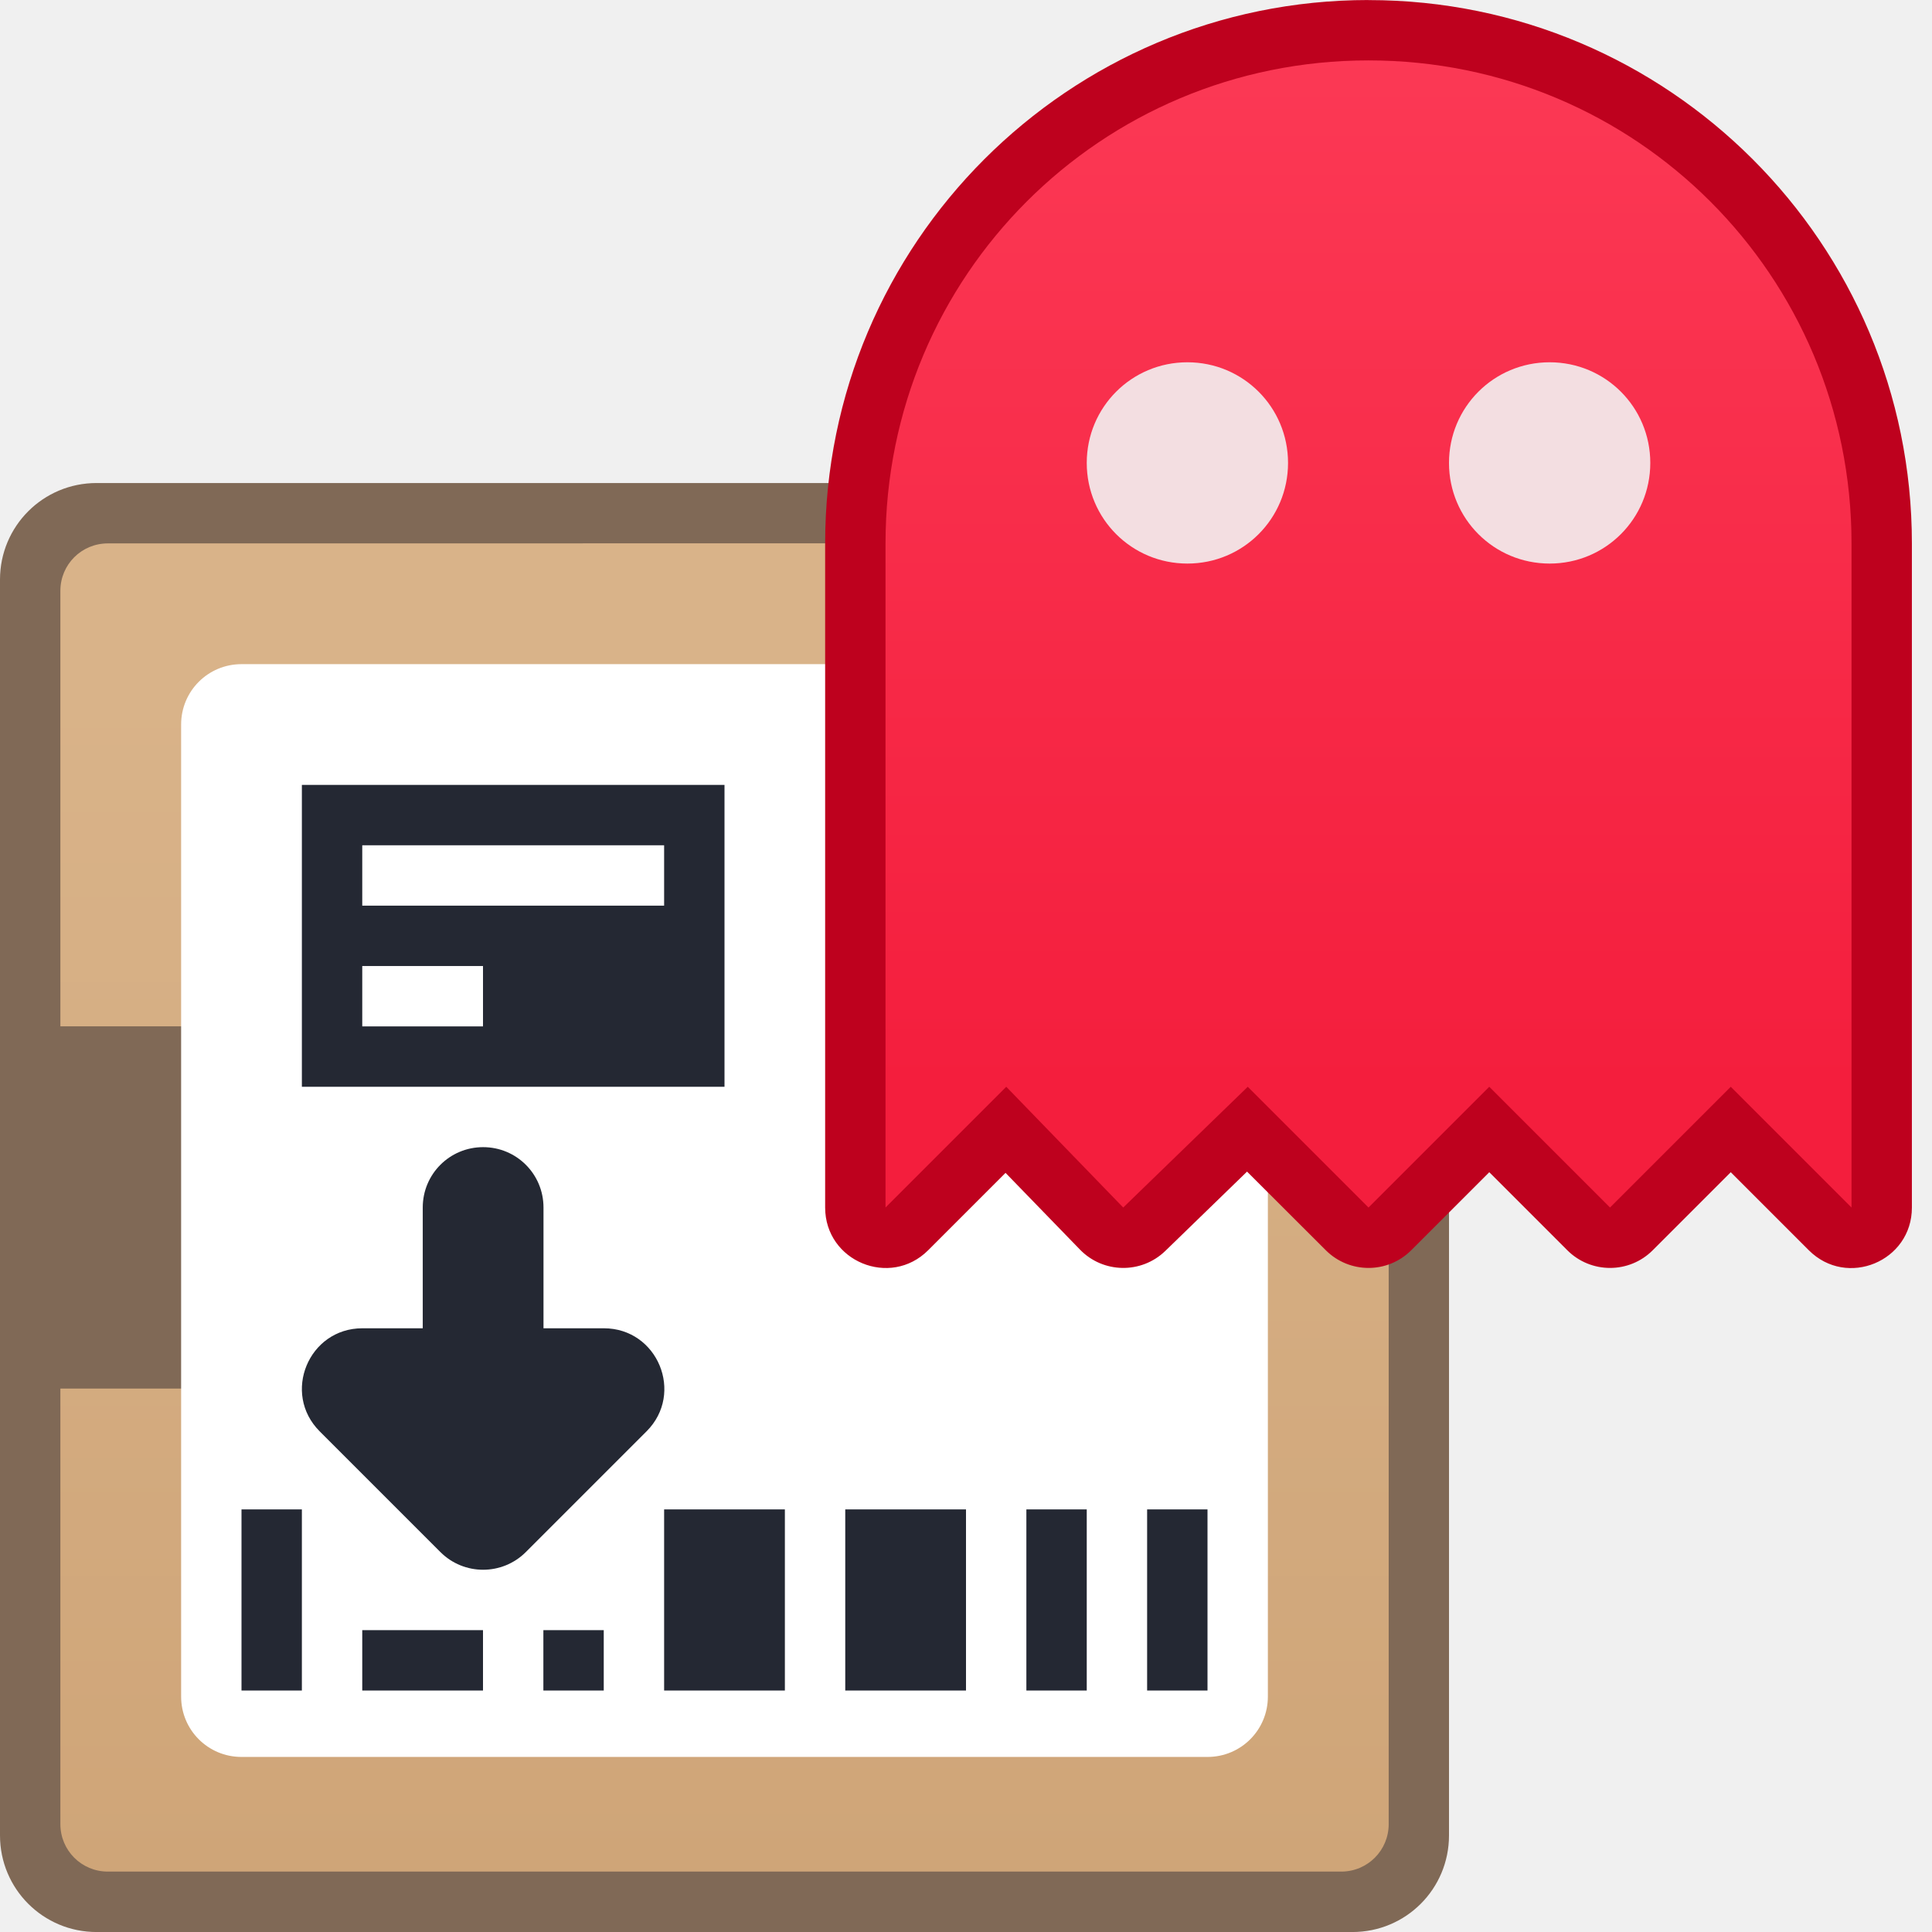
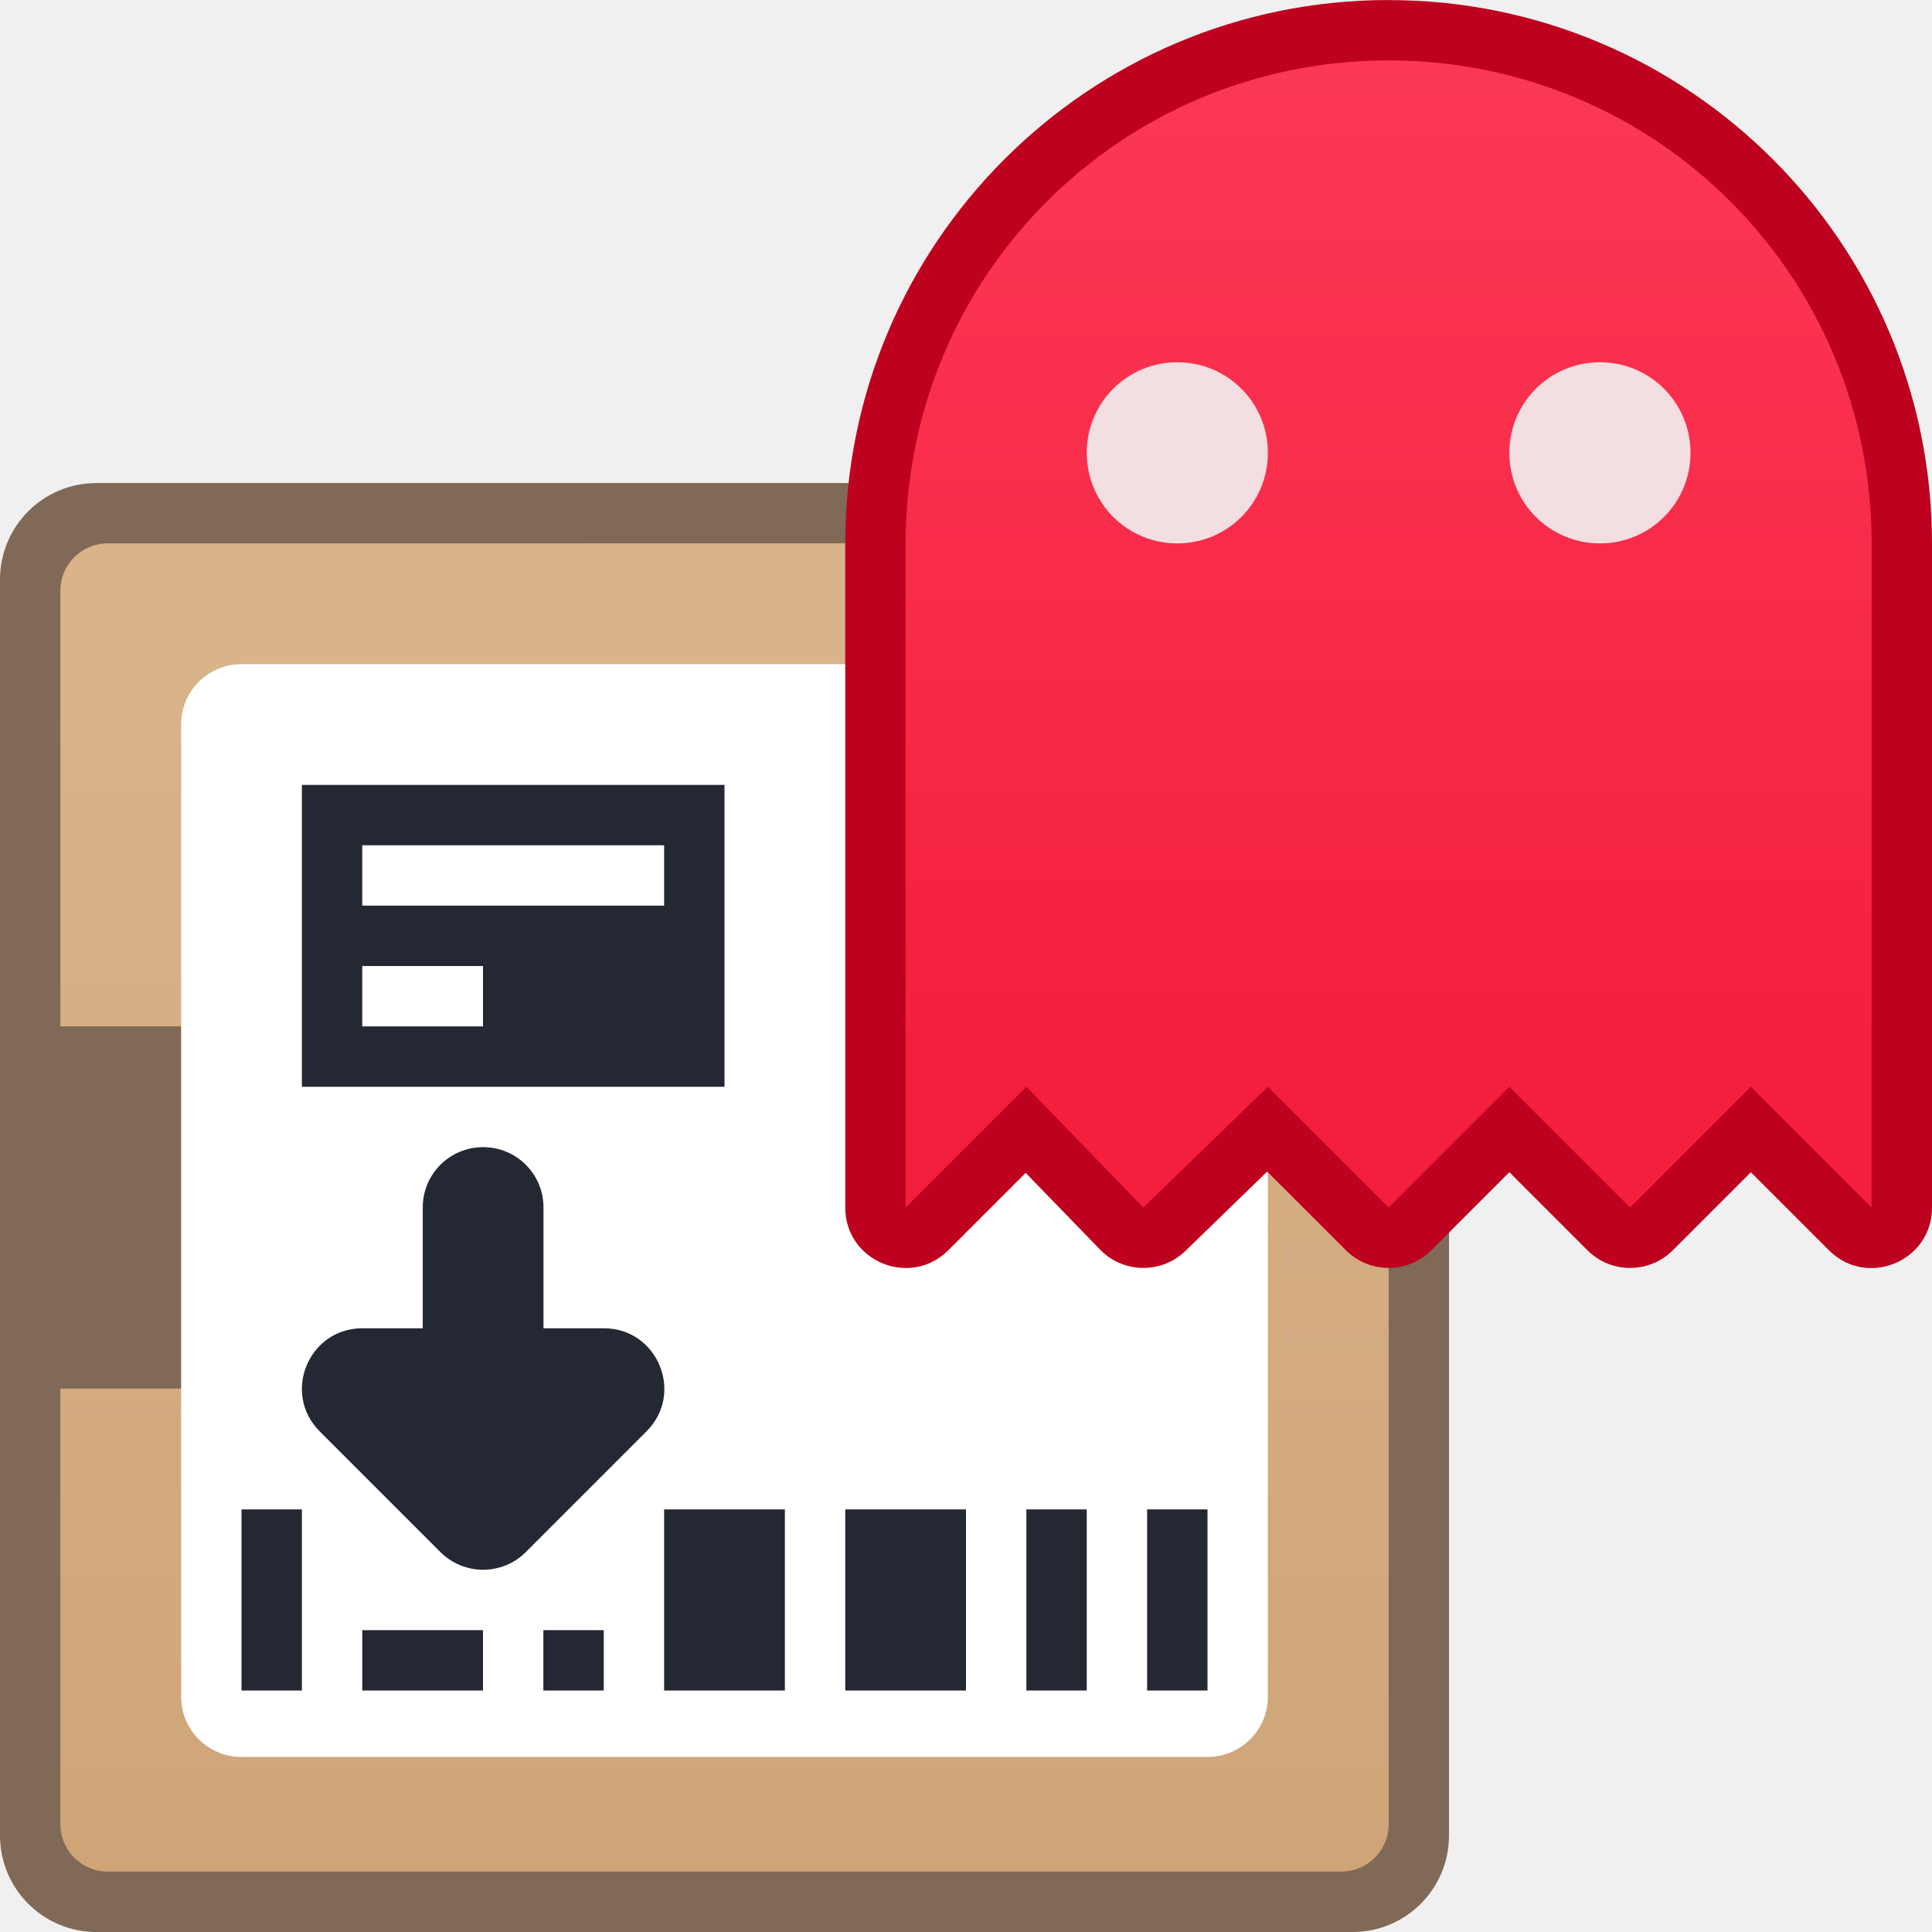
<svg xmlns="http://www.w3.org/2000/svg" xmlns:xlink="http://www.w3.org/1999/xlink" width="32" height="32" viewBox="0 0 32 32" version="1.1" id="svg8">
  <defs id="defs2">
-     <linearGradient gradientTransform="translate(-64.33335,288.8286)" xlink:href="#linearGradient4774" id="linearGradient1104" x1="23" y1="18" x2="23" y2="7.4430313e-06" gradientUnits="userSpaceOnUse" />
+     <linearGradient gradientTransform="translate(-64,288.8286)" xlink:href="#linearGradient4774" id="linearGradient1104" x1="23" y1="18" x2="23" y2="7.4430313e-06" gradientUnits="userSpaceOnUse" />
    <linearGradient xlink:href="#linearGradient6408" id="linearGradient1253" gradientUnits="userSpaceOnUse" gradientTransform="matrix(2.969629,0,0,2.969629,-76.08673,-558.9981)" x1="8.448" y1="295.601" x2="8.448" y2="288.987" />
    <linearGradient id="linearGradient6408">
      <stop style="stop-color:#cfa578;stop-opacity:1" offset="0" id="stop6404" />
      <stop style="stop-color:#d9b389;stop-opacity:1" offset="1" id="stop6406" />
    </linearGradient>
    <style id="current-color-scheme" type="text/css">
      .ColorScheme-Text {
        color:#122036;
      }
      </style>
    <style id="current-color-scheme-2" type="text/css">
      .ColorScheme-Text {
        color:#122036;
      }
      </style>
    <linearGradient id="linearGradient4774">
      <stop style="stop-color:#f41e3d;stop-opacity:1" offset="0" id="stop4770" />
      <stop style="stop-color:#fc3a56;stop-opacity:1" offset="1" id="stop4772" />
    </linearGradient>
  </defs>
  <g id="layer1" transform="translate(0,-282.65)">
    <g id="g1971" transform="translate(64,-6.17857)">
      <g id="g839" transform="translate(-0.999998,1)">
        <path id="rect843-2" d="m -61.4,295.829 h 20.8 c 0.886,0 1.6,0.714 1.6,1.6 v 20.8 c 0,0.886 -0.714,1.6 -1.6,1.6 h -20.8 c -0.886,0 -1.6,-0.714 -1.6,-1.6 v -20.8 c 0,-0.886 0.714,-1.6 1.6,-1.6 z" style="opacity:1;fill:#806956;fill-opacity:1;stroke:none;stroke-width:1.915;stroke-linecap:round;stroke-linejoin:round;stroke-miterlimit:4;stroke-dasharray:none;stroke-opacity:1" />
        <path id="rect843-3-8" d="M -61.214,296.829 C -61.65,296.829 -62,297.179 -62,297.614 v 7.214 h 17 v 6 h -17 v 7.214 c 0,0.435 0.35,0.786 0.786,0.786 h 20.429 c 0.435,0 0.786,-0.35 0.786,-0.786 v -20.429 c 0,-0.435 -0.35,-0.786 -0.786,-0.786 z" style="opacity:1;fill:url(#linearGradient1253);fill-opacity:1;stroke:none;stroke-width:1.755;stroke-linecap:round;stroke-linejoin:round;stroke-miterlimit:4;stroke-dasharray:none;stroke-opacity:1" />
        <path id="rect841-4" d="m -59,298.829 h 16 c 0.554,0 1,0.446 1,1 v 16.1 c 0,0.554 -0.446,1 -1,1 h -16 c -0.554,0 -1,-0.446 -1,-1 v -16.1 c 0,-0.554 0.446,-1 1,-1 z" style="opacity:1;fill:#ffffff;fill-opacity:1;stroke:none;stroke-width:6;stroke-linecap:round;stroke-linejoin:round;stroke-miterlimit:4;stroke-dasharray:none;stroke-dashoffset:0;stroke-opacity:1;paint-order:stroke markers fill" />
        <path id="rect860-7" d="m -58,300.829 -4e-6,5 h 7 l 4e-6,-5 z m 1,1 H -52 v 1 h -5 z m 0,2 h 2 v 1 h -2 z" style="opacity:1;fill:#242833;fill-opacity:1;stroke:none;stroke-width:6;stroke-linecap:round;stroke-linejoin:round;stroke-miterlimit:4;stroke-dasharray:none;stroke-dashoffset:0;stroke-opacity:1;paint-order:stroke markers fill" />
        <path id="rect883-8" d="m -59,312.829 v 3 h 1 v -3 z m 2,2 v 1 h 2 v -1 z m 3,0 v 1 h 1 v -1 z m 2,-2 v 3 h 2 v -3 z m 3,0 v 3 h 2 v -3 z m 3,0 v 3 h 1 v -3 z m 2,0 v 3 h 1 v -3 z" style="opacity:1;fill:#242833;fill-opacity:1;stroke:none;stroke-width:6;stroke-linecap:round;stroke-linejoin:round;stroke-miterlimit:4;stroke-dasharray:none;stroke-dashoffset:0;stroke-opacity:1;paint-order:stroke markers fill" />
        <path id="path904-0" d="m -54.998,306.829 c 0.554,0 1,0.446 1,1 v 2 h 1 c 0.891,3.2e-4 1.337,1.077 0.707,1.707 l -2,2 c -0.391,0.39 -1.024,0.39 -1.414,0 l -2,-2 c -0.63,-0.63 -0.184,-1.707 0.707,-1.707 h 1 v -2 c 0,-0.554 0.446,-1 1,-1 z" style="color:#122036;fill:#242833;fill-opacity:1;stroke:none;stroke-width:1" />
      </g>
-       <path style="color:#000000;font-style:normal;font-variant:normal;font-weight:normal;font-stretch:normal;font-size:medium;line-height:normal;font-family:sans-serif;font-variant-ligatures:normal;font-variant-position:normal;font-variant-caps:normal;font-variant-numeric:normal;font-variant-alternates:normal;font-feature-settings:normal;text-indent:0;text-align:start;text-decoration:none;text-decoration-line:none;text-decoration-style:solid;text-decoration-color:#000000;letter-spacing:normal;word-spacing:normal;text-transform:none;writing-mode:lr-tb;direction:ltr;text-orientation:mixed;dominant-baseline:auto;baseline-shift:baseline;text-anchor:start;white-space:normal;shape-padding:0;clip-rule:nonzero;display:inline;overflow:visible;visibility:visible;opacity:1;isolation:auto;mix-blend-mode:normal;color-interpolation:sRGB;color-interpolation-filters:linearRGB;solid-color:#000000;solid-opacity:1;vector-effect:none;fill:#be011e;fill-opacity:1;fill-rule:nonzero;stroke:none;stroke-width:2;stroke-linecap:round;stroke-linejoin:round;stroke-miterlimit:4;stroke-dasharray:none;stroke-dashoffset:0;stroke-opacity:1;color-rendering:auto;image-rendering:auto;shape-rendering:auto;text-rendering:auto;enable-background:accumulate" d="m -41.333,288.829 c -4.969,0 -9,4.031 -9,9 v 2 9 c 3.5e-4,0.891 1.077,1.337 1.707,0.707 l 1.281,-1.281 1.232,1.27 c 0.384,0.397 1.017,0.407 1.414,0.023 l 1.354,-1.314 1.305,1.303 c 0.391,0.39 1.024,0.39 1.414,0 l 1.293,-1.293 1.293,1.293 c 0.391,0.39 1.024,0.39 1.414,0 l 1.293,-1.293 1.293,1.293 c 0.63,0.63 1.707,0.184 1.707,-0.707 v -9 -2 c 0,-4.969 -4.031,-9 -9,-9 z" id="path1095" />
-       <path style="opacity:1;vector-effect:none;fill:url(#linearGradient1104);fill-opacity:1.0;stroke:none;stroke-width:2;stroke-linecap:round;stroke-linejoin:round;stroke-miterlimit:4;stroke-dasharray:none;stroke-dashoffset:0;stroke-opacity:1" d="m -41.333,289.829 c -4.432,0 -8,3.568 -8,8 v 2 9 l 2,-2 1.937,2 2.063,-2 2,2 2,-2 2,2 2,-2 2,2 v -9 -2 c 0,-4.432 -3.568,-8 -8,-8 z" id="rect1066" />
-       <path style="opacity:1;vector-effect:none;fill:#f3dee1;fill-opacity:1;stroke:none;stroke-width:1.667;stroke-linecap:round;stroke-linejoin:round;stroke-miterlimit:4;stroke-dasharray:none;stroke-dashoffset:0;stroke-opacity:1" d="m -44.333,294.829 c 0.923,0 1.667,0.743 1.667,1.667 0,0.923 -0.743,1.667 -1.667,1.667 -0.923,0 -1.667,-0.743 -1.667,-1.667 0,-0.923 0.743,-1.667 1.667,-1.667 z" id="rect875-1" />
-       <path style="opacity:1;vector-effect:none;fill:#f3dee1;fill-opacity:1;stroke:none;stroke-width:1.667;stroke-linecap:round;stroke-linejoin:round;stroke-miterlimit:4;stroke-dasharray:none;stroke-dashoffset:0;stroke-opacity:1" d="m -38.333,294.829 c 0.923,0 1.667,0.743 1.667,1.667 0,0.923 -0.743,1.667 -1.667,1.667 -0.923,0 -1.667,-0.743 -1.667,-1.667 0,-0.923 0.743,-1.667 1.667,-1.667 z" id="rect875-6-8" />
+       <path style="color:#000000;font-style:normal;font-variant:normal;font-weight:normal;font-stretch:normal;font-size:medium;line-height:normal;font-family:sans-serif;font-variant-ligatures:normal;font-variant-position:normal;font-variant-caps:normal;font-variant-numeric:normal;font-variant-alternates:normal;font-feature-settings:normal;text-indent:0;text-align:start;text-decoration:none;text-decoration-line:none;text-decoration-style:solid;text-decoration-color:#000000;letter-spacing:normal;word-spacing:normal;text-transform:none;writing-mode:lr-tb;direction:ltr;text-orientation:mixed;dominant-baseline:auto;baseline-shift:baseline;text-anchor:start;white-space:normal;shape-padding:0;clip-rule:nonzero;display:inline;overflow:visible;visibility:visible;opacity:1;isolation:auto;mix-blend-mode:normal;color-interpolation:sRGB;color-interpolation-filters:linearRGB;solid-color:#000000;solid-opacity:1;vector-effect:none;fill:#be011e;fill-opacity:1;fill-rule:nonzero;stroke:none;stroke-width:2;stroke-linecap:round;stroke-linejoin:round;stroke-miterlimit:4;stroke-dasharray:none;stroke-dashoffset:0;stroke-opacity:1;color-rendering:auto;image-rendering:auto;shape-rendering:auto;text-rendering:auto;enable-background:accumulate" d="m -41,288.829 c -4.969,0 -9,4.031 -9,9 v 2 9 c 3.5e-4,0.891 1.077,1.337 1.707,0.707 l 1.281,-1.281 1.232,1.27 c 0.384,0.397 1.017,0.407 1.414,0.023 l 1.354,-1.314 1.305,1.303 c 0.391,0.39 1.024,0.39 1.414,0 l 1.293,-1.293 1.293,1.293 c 0.391,0.39 1.024,0.39 1.414,0 l 1.293,-1.293 1.293,1.293 c 0.63,0.63 1.707,0.184 1.707,-0.707 v -9 -2 c 0,-4.969 -4.031,-9 -9,-9 z" id="path1095" />
+       <path style="opacity:1;vector-effect:none;fill:url(#linearGradient1104);fill-opacity:1;stroke:none;stroke-width:2;stroke-linecap:round;stroke-linejoin:round;stroke-miterlimit:4;stroke-dasharray:none;stroke-dashoffset:0;stroke-opacity:1" d="m -41,289.829 c -4.432,0 -8,3.568 -8,8 v 2 9 l 2,-2 1.937,2 2.063,-2 2,2 2,-2 2,2 2,-2 2,2 v -9 -2 c 0,-4.432 -3.568,-8 -8,-8 z" id="rect1066" />
+       <path style="opacity:1;vector-effect:none;fill:#f3dee1;fill-opacity:1;stroke:none;stroke-width:1.5;stroke-linecap:round;stroke-linejoin:round;stroke-miterlimit:4;stroke-dasharray:none;stroke-dashoffset:0;stroke-opacity:1" d="m -44.5,294.829 c 0.831,0 1.5,0.669 1.5,1.5 0,0.831 -0.669,1.5 -1.5,1.5 -0.831,0 -1.5,-0.669 -1.5,-1.5 0,-0.831 0.669,-1.5 1.5,-1.5 z" id="rect875-1" />
+       <path style="opacity:1;vector-effect:none;fill:#f3dee1;fill-opacity:1;stroke:none;stroke-width:1.5;stroke-linecap:round;stroke-linejoin:round;stroke-miterlimit:4;stroke-dasharray:none;stroke-dashoffset:0;stroke-opacity:1" d="m -37.5,294.829 c 0.831,0 1.5,0.669 1.5,1.5 0,0.831 -0.669,1.5 -1.5,1.5 -0.831,0 -1.5,-0.669 -1.5,-1.5 0,-0.831 0.669,-1.5 1.5,-1.5 z" id="rect875-6-8" />
    </g>
  </g>
</svg>
